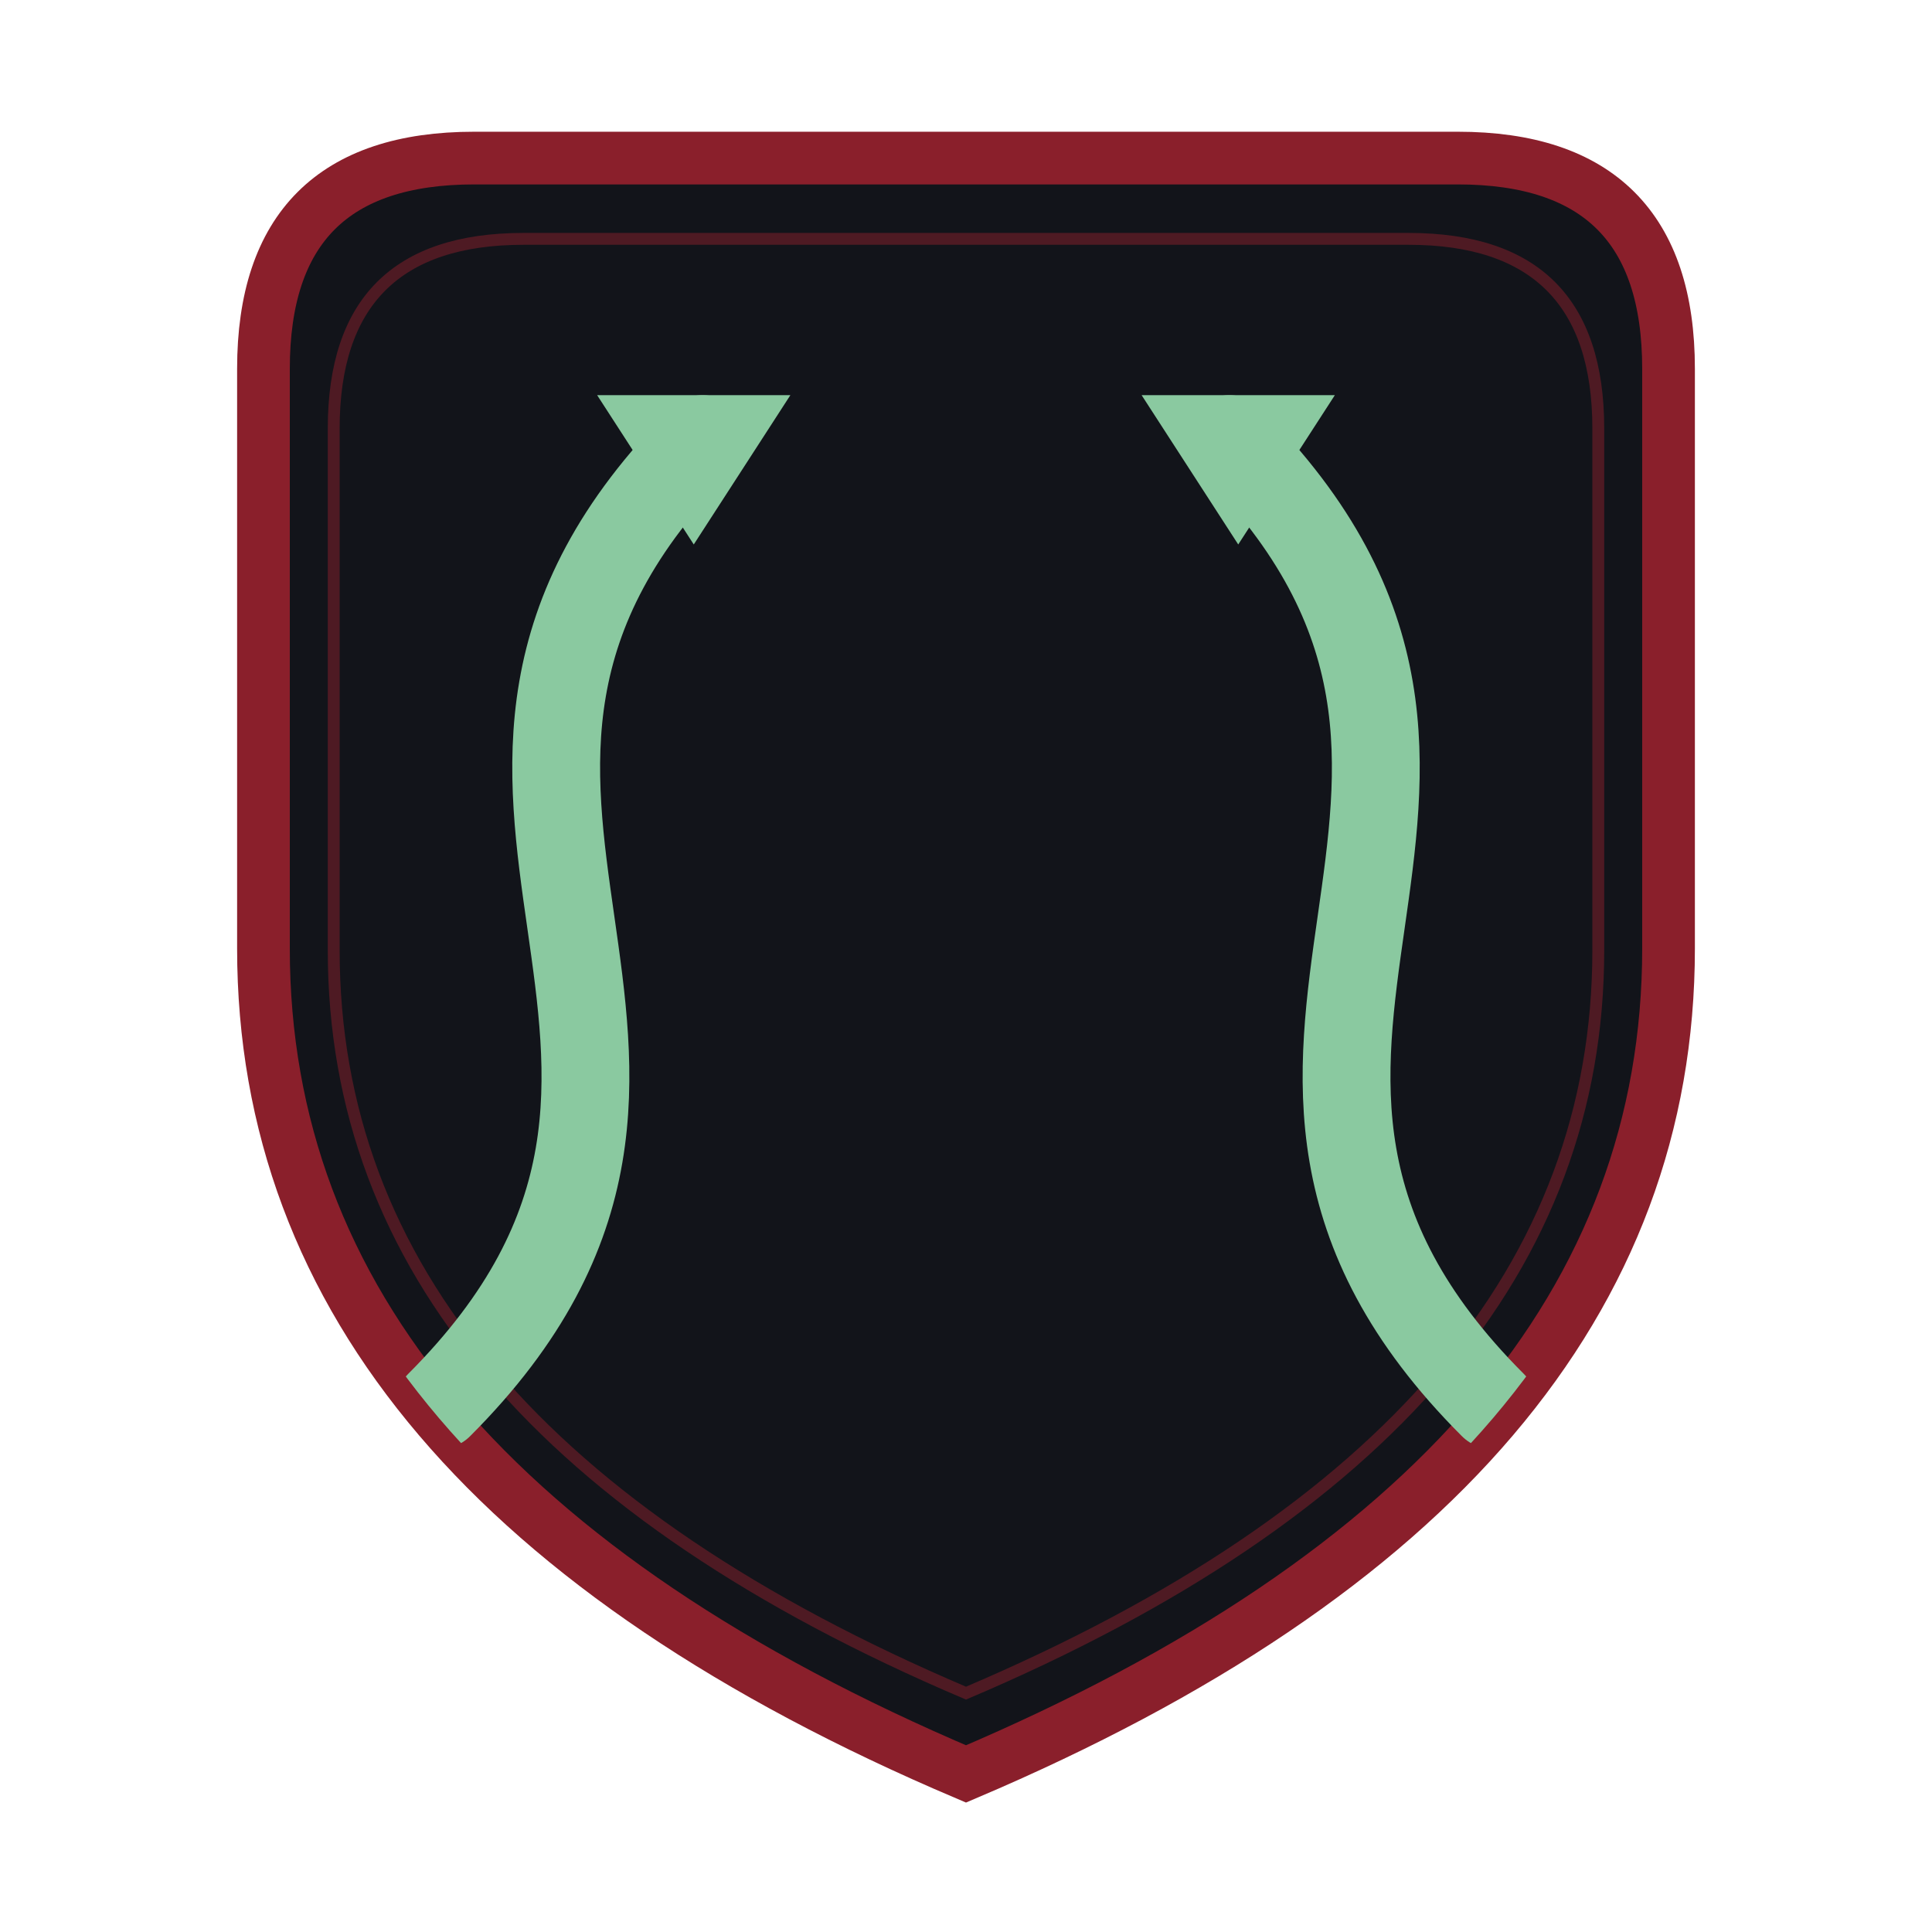
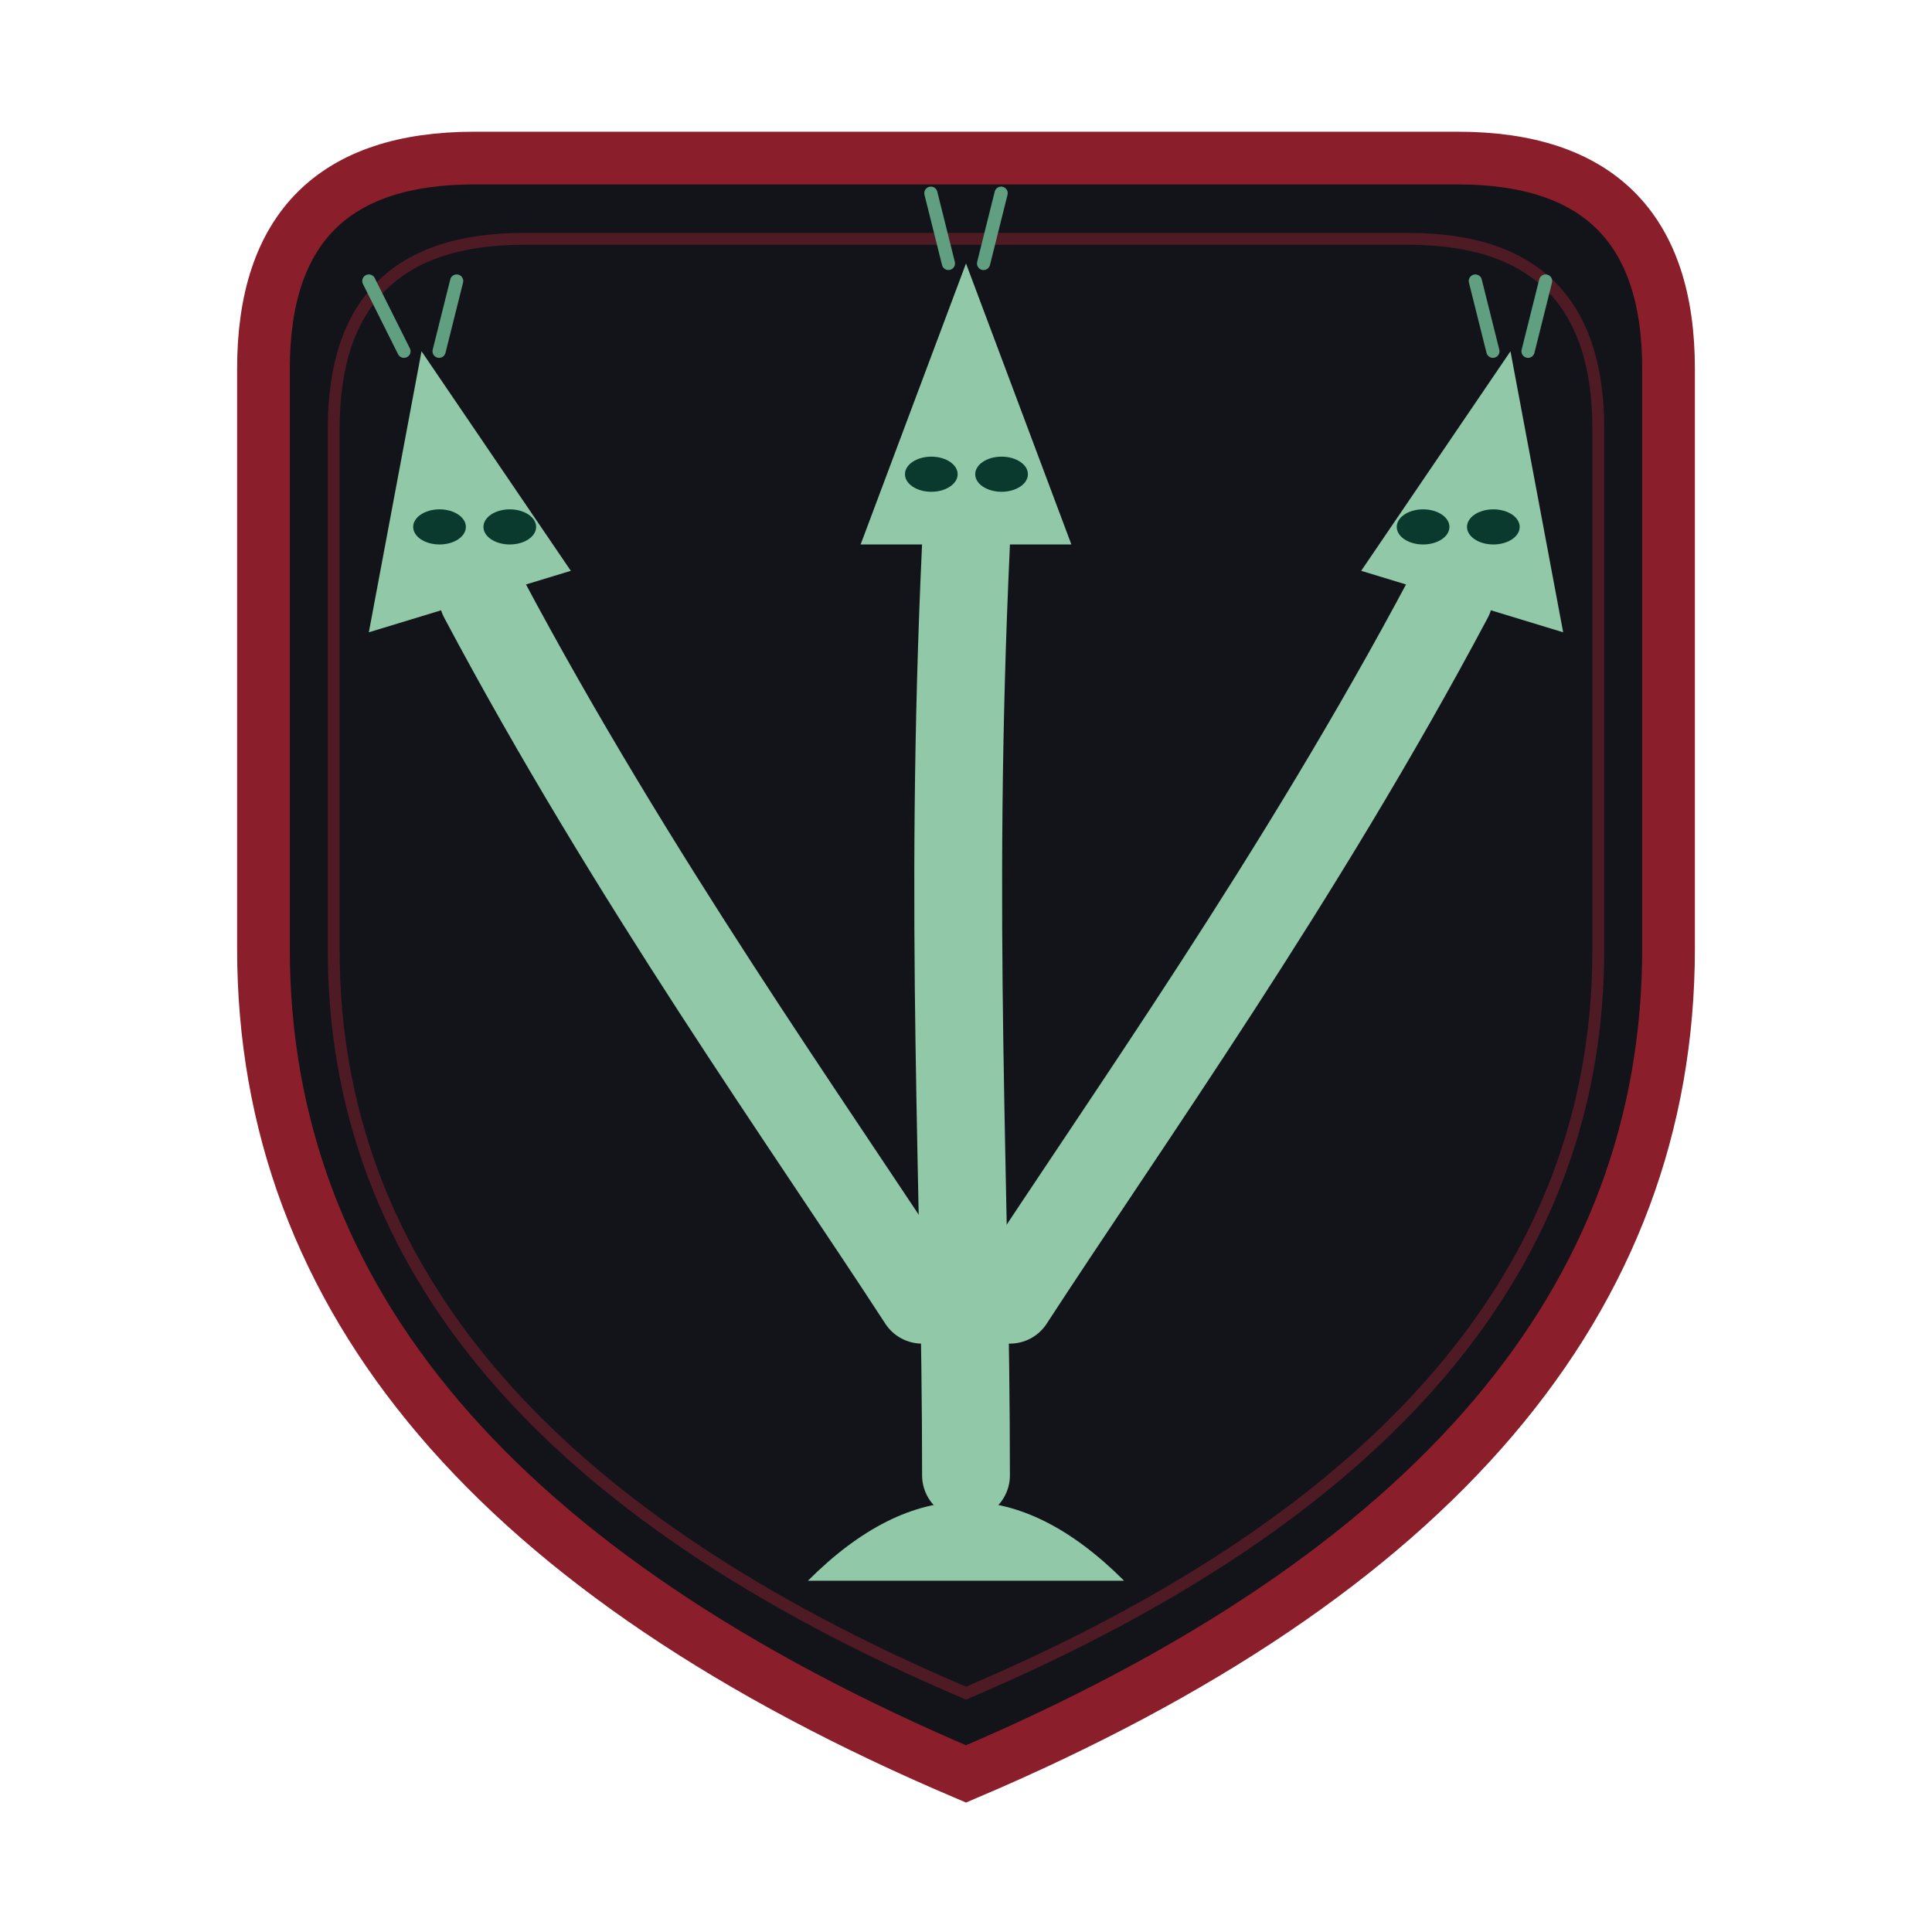
<svg xmlns="http://www.w3.org/2000/svg" viewBox="0 0 220 220">
  <defs>
    <clipPath id="shieldClip18">
      <path d="M30,42 Q30,18 54,18 L166,18 Q190,18 190,42 L190,108 Q190,168 110,202 Q30,168 30,108 Z" />
    </clipPath>
  </defs>
  <path d="M30,42 Q30,18 54,18 L166,18 Q190,18 190,42 L190,108 Q190,168 110,202 Q30,168 30,108 Z" fill="#12141a" stroke="#8a1f2b" stroke-width="6" />
  <path d="M30,42 Q30,18 54,18 L166,18 Q190,18 190,42 L190,108 Q190,168 110,202 Q30,168 30,108 Z" fill="none" stroke="#8a1f2b" stroke-width="1.5" opacity="0.5" transform="translate(110,110) scale(0.9) translate(-110,-110)" />
  <g clip-path="url(#shieldClip18)">
-     <path d="M50,160 C90,120 40,90 80,50" fill="none" stroke="#8ac9a0" stroke-width="10" stroke-linecap="round" stroke-linejoin="round" />
-     <path d="M170,160 C130,120 180,90 140,50" fill="none" stroke="#8ac9a0" stroke-width="10" stroke-linecap="round" stroke-linejoin="round" />
-     <path d="M68,45 L90,45 L79,62 Z" fill="#8ac9a0" stroke="none" stroke-width="0" stroke-linecap="round" stroke-linejoin="round" />
-     <path d="M152,45 L130,45 L141,62 Z" fill="#8ac9a0" stroke="none" stroke-width="0" stroke-linecap="round" stroke-linejoin="round" />
+     <path d="M92,180 Q110,162 128,180 Z" fill="#90c8a8" stroke="none" stroke-width="0" stroke-linecap="round" stroke-linejoin="round" />
+     <path d="M110,168 C110,135 108,105 110,62" fill="none" stroke="#90c8a8" stroke-width="10" stroke-linecap="round" stroke-linejoin="round" />
+     <path d="M105,148 C92,128 72,100 55,68" fill="none" stroke="#90c8a8" stroke-width="10" stroke-linecap="round" stroke-linejoin="round" />
+     <path d="M115,148 C128,128 148,100 165,68" fill="none" stroke="#90c8a8" stroke-width="10" stroke-linecap="round" stroke-linejoin="round" />
+     <path d="M98,62 L110,30 L122,62 Z" fill="#90c8a8" stroke="none" stroke-width="0" stroke-linecap="round" stroke-linejoin="round" />
+     <path d="M42,72 L48,40 L65,65 Z" fill="#90c8a8" stroke="none" stroke-width="0" stroke-linecap="round" stroke-linejoin="round" />
+     <path d="M178,72 L172,40 L155,65 Z" fill="#90c8a8" stroke="none" stroke-width="0" stroke-linecap="round" stroke-linejoin="round" />
+     <path d="M106,52 a3,2 0 1 0 0.1,0 Z M114,52 a3,2 0 1 0 0.1,0 Z" fill="#0a3a2e" stroke="none" stroke-width="0" stroke-linecap="round" stroke-linejoin="round" />
+     <path d="M50,58 a3,2 0 1 0 0.1,0 Z M58,58 a3,2 0 1 0 0.1,0 Z" fill="#0a3a2e" stroke="none" stroke-width="0" stroke-linecap="round" stroke-linejoin="round" />
+     <path d="M162,58 a3,2 0 1 0 0.1,0 Z M170,58 a3,2 0 1 0 0.1,0 Z" fill="#0a3a2e" stroke="none" stroke-width="0" stroke-linecap="round" stroke-linejoin="round" />
+     <path d="M108,30 L106,22 M112,30 L114,22" fill="none" stroke="#60a080" stroke-width="1.5" stroke-linecap="round" stroke-linejoin="round" />
+     <path d="M46,40 L42,32 M50,40 L52,32" fill="none" stroke="#60a080" stroke-width="1.5" stroke-linecap="round" stroke-linejoin="round" />
+     <path d="M170,40 L168,32 M174,40 L176,32" fill="none" stroke="#60a080" stroke-width="1.5" stroke-linecap="round" stroke-linejoin="round" />
  </g>
</svg>
